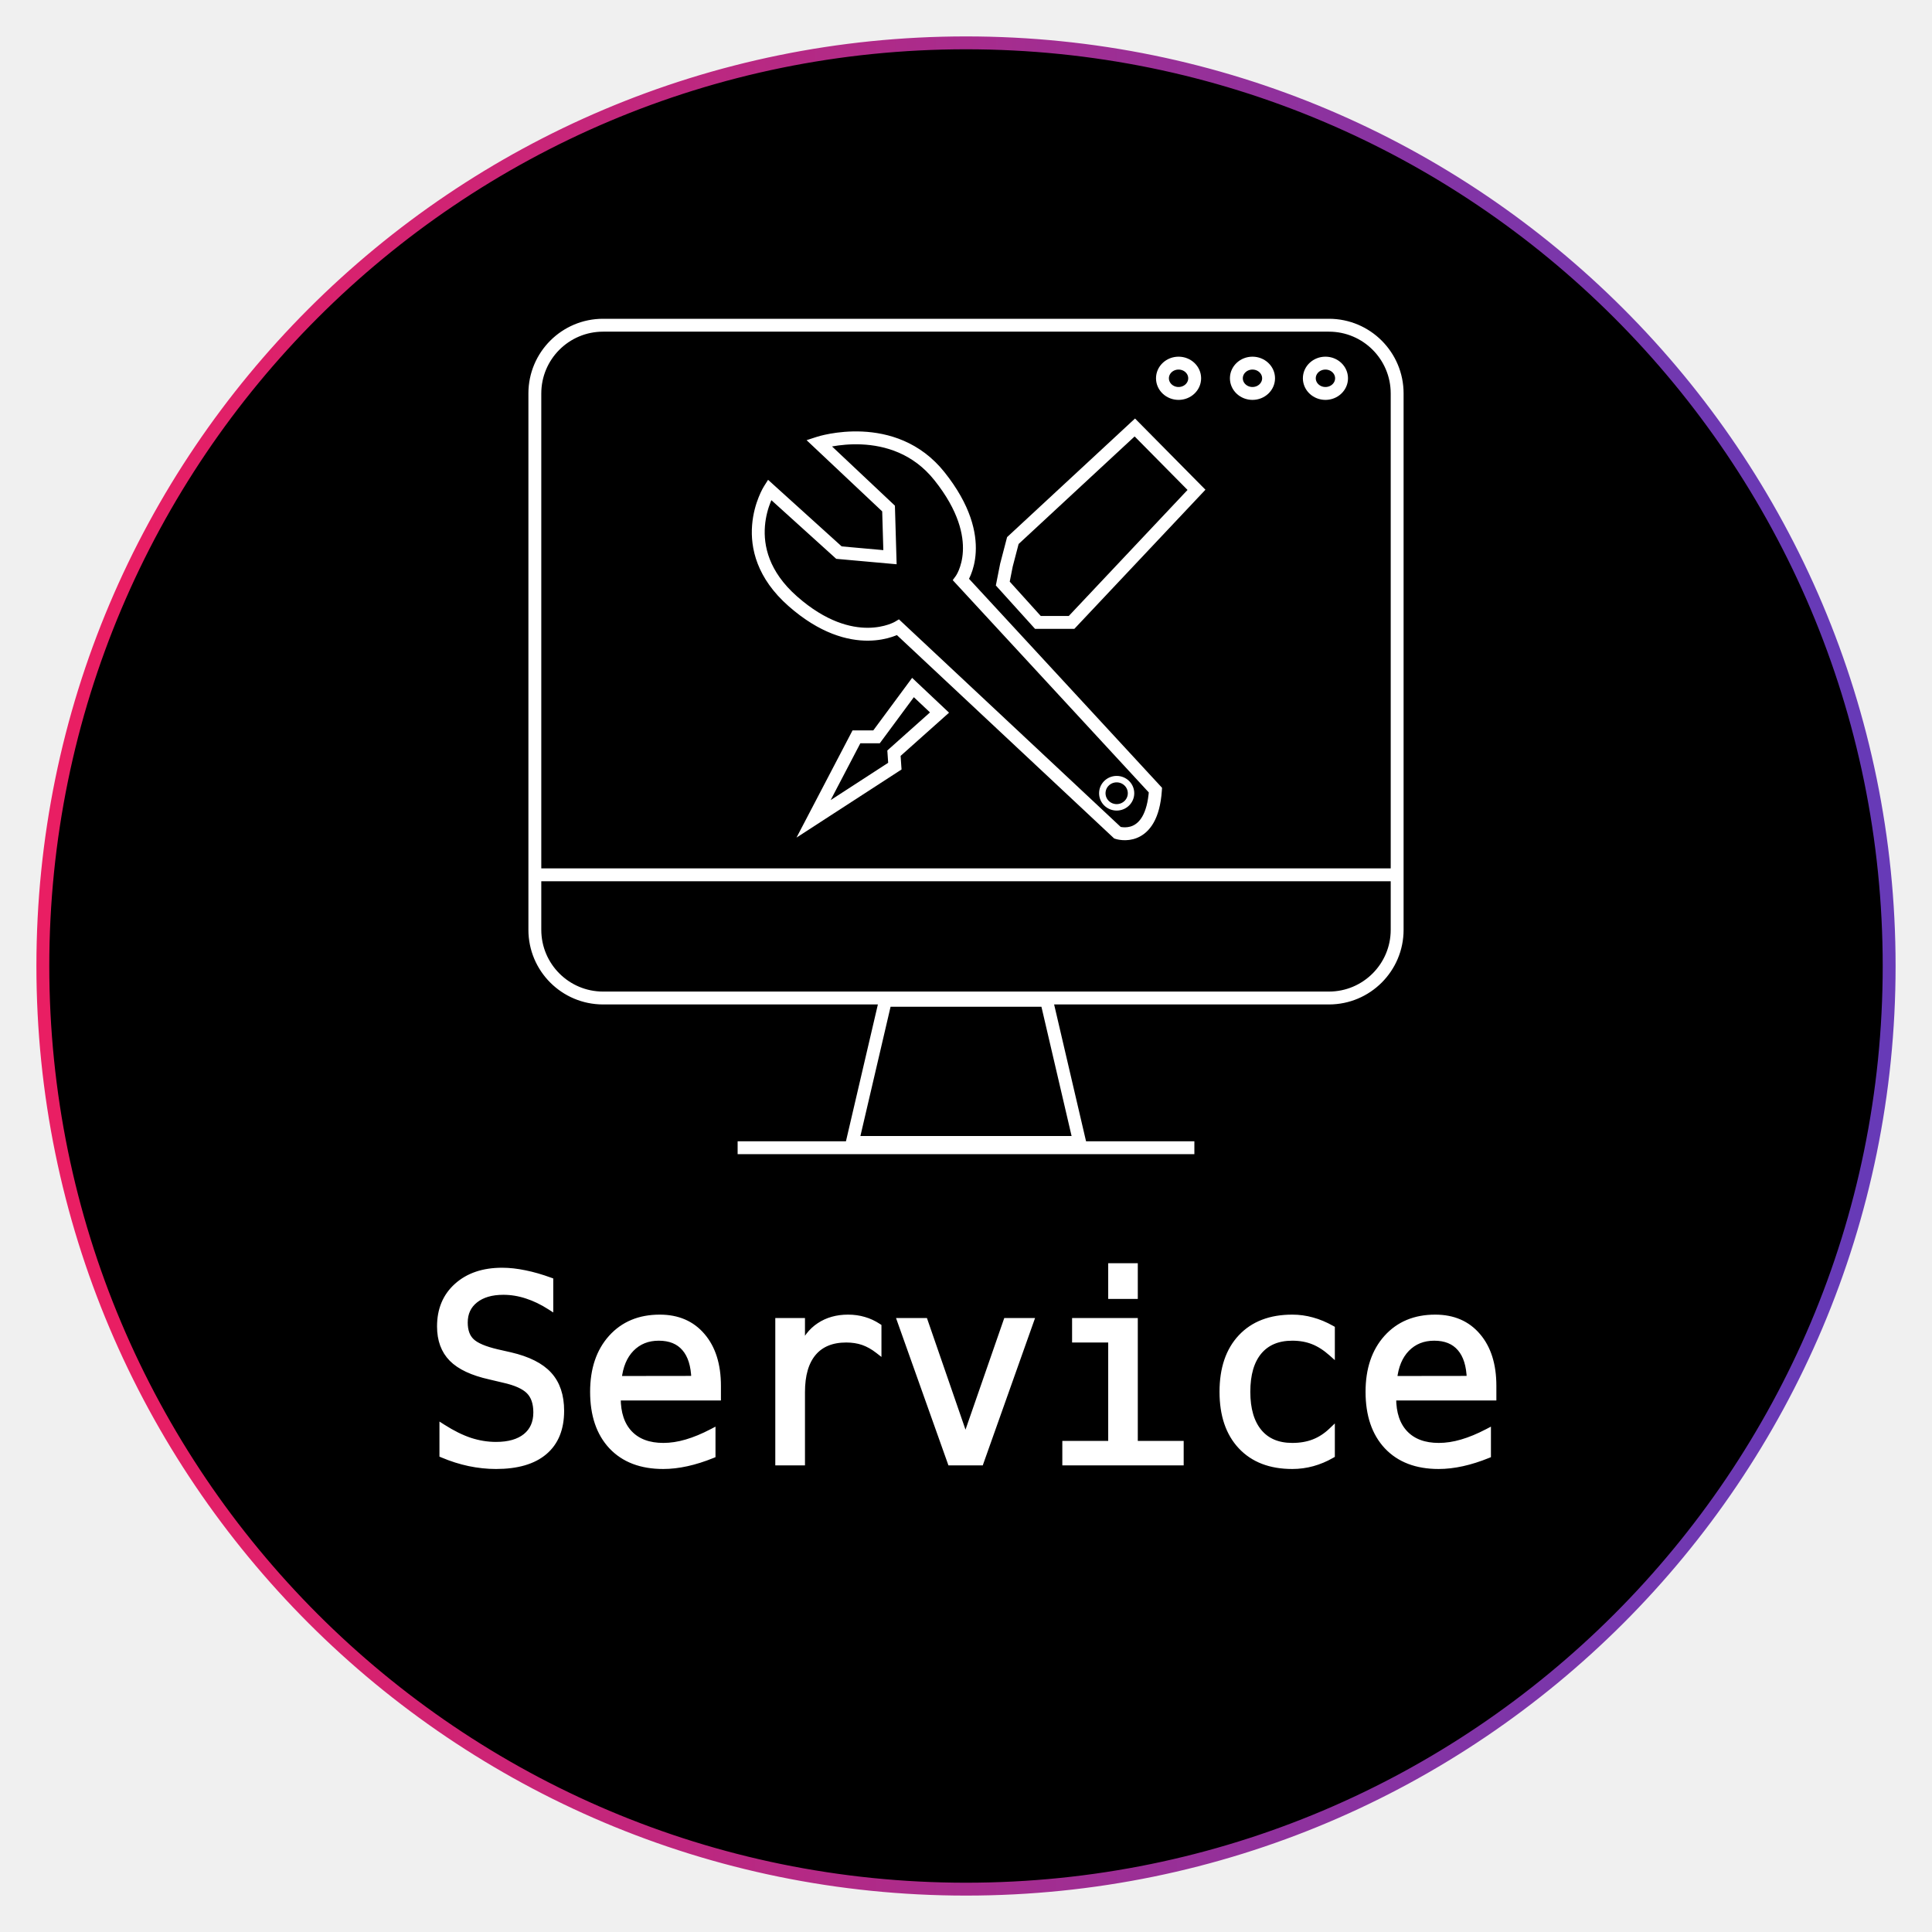
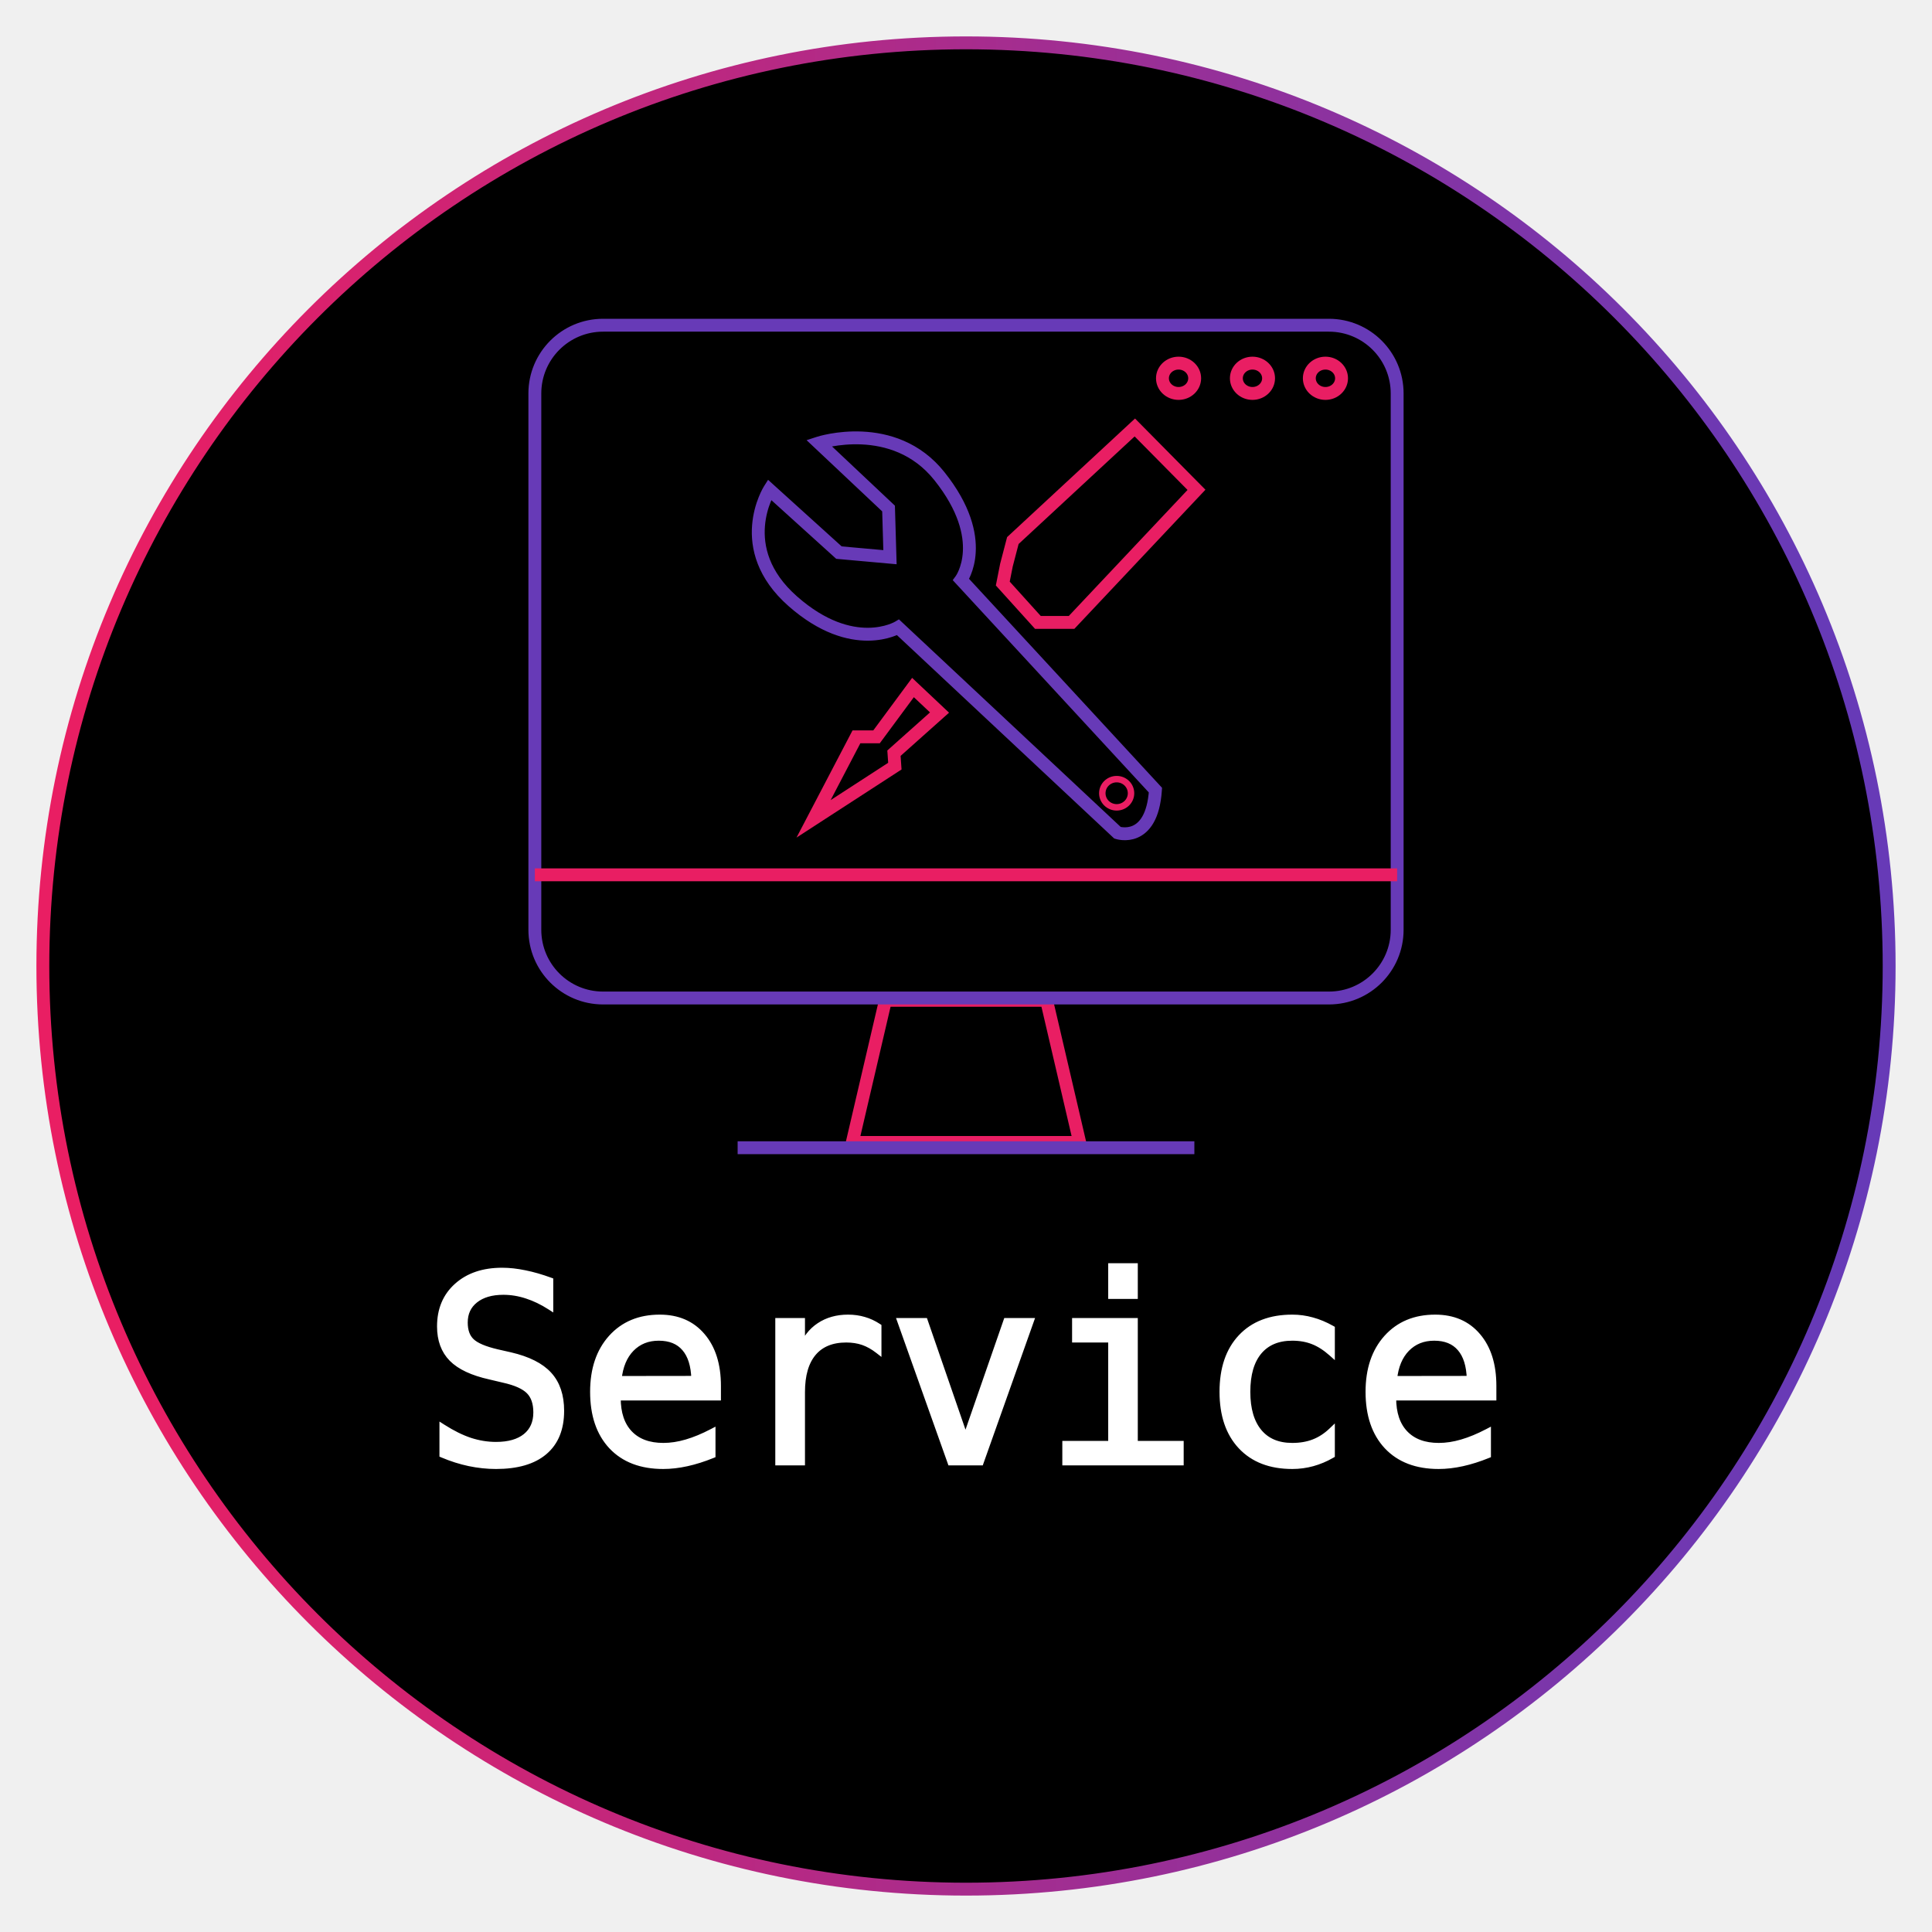
<svg xmlns="http://www.w3.org/2000/svg" version="1.1" id="service" x="0px" y="0px" width="300px" height="300px" viewBox="0 0 300 300" enable-background="new 0 0 300 300" xml:space="preserve">
  <defs>
    <style>
		#lingkaran {
		stroke-dasharray: 1000;
			stroke-dashoffset: 0;
			stroke-width: 2;
			-webkit-animation: dash 5s ease-in-out forwards;
			-o-animation: dash 5s ease-in-out forwards;
			-moz-animation: dash 5s ease-in-out forwards;
			animation: lingkaran 5s ease-in-out;
			stroke: url(#MyGradient);
		}

		@-webkit-keyframes lingkaran {
			0% {
				opacity: 0;
				stroke-dashoffset: 1000;
			}
			90% {
				opacity: 1;
				stroke-dashoffset: 1000;
			}
			100% {
				stroke-dashoffset: 0;
			}
		}

		#leher {
			stroke-dasharray: 1000;
			stroke-dashoffset: 0;
			stroke-width: 2;
			-webkit-animation: dash 5s ease-in-out forwards;
			-o-animation: dash 5s ease-in-out forwards;
			-moz-animation: dash 5s ease-in-out forwards;
			animation: leher 7s ease-out;
- 			stroke: #FFFFFF;
		}

		@-webkit-keyframes leher {
			from {
- 				stroke: #FFFFFF;
				stroke-dashoffset: 1000;
			}
			to {
- 				stroke: #FFFFFF;
				stroke-dashoffset: 0;
			}
		}

		#alas {
		stroke-dasharray: 1000;
			stroke-dashoffset: 0;
			stroke-width: 2;
			-webkit-animation: dash 5s ease-in-out forwards;
			-o-animation: dash 5s ease-in-out forwards;
			-moz-animation: dash 5s ease-in-out forwards;
			animation: alas 7s ease-out;
- 			stroke: #FFFFFF;
		}

		@-webkit-keyframes alas {
			0% {
				opacity: 0;
				stroke-dashoffset: 1000;
			}
			7% {
				opacity: 1;
				stroke-dashoffset: 1000;
			}
			100% {
- 				stroke: #FFFFFF;
				stroke-dashoffset: 0;
			}
		}

		#layar {
		stroke-dasharray: 1000;
			stroke-dashoffset: 0;
			stroke-width: 2;
			stroke: none;
			-webkit-animation: dash 5s ease-in-out forwards;
			-o-animation: dash 5s ease-in-out forwards;
			-moz-animation: dash 5s ease-in-out forwards;
			animation: layar 4s ease-out;
- 			stroke: #FFFFFF;
+ 			stroke: #673AB7;
		}

		@-webkit-keyframes layar {
			0% {
				opacity: 0;
				stroke-dashoffset: 1000;
			}
			20% {
				opacity: 1;
				stroke-dashoffset: 1000;
			}
			100% {
- 				stroke: #FFFFFF;
				stroke-dashoffset: 0;
			}
		}

		#pembatas_screen {
		stroke-dasharray: 1000;
			stroke-dashoffset: 0;
			stroke-width: 2;
			-webkit-animation: dash 5s ease-in-out forwards;
			-o-animation: dash 5s ease-in-out forwards;
			-moz-animation: dash 5s ease-in-out forwards;
			animation: pembatas_screen 5s ease-out;
		}

		@-webkit-keyframes pembatas_screen {
			0% {
				opacity: 0;
				stroke-dashoffset: 1000;
			}
			35% {
				opacity: 1;
				stroke-dashoffset: 1000;
			}
			100% {
- 				stroke: #FFFFFF;
				stroke-dashoffset: 0;
			}
		}

		#tombol_screen3 {
			stroke-dasharray: 1000;
			stroke-dashoffset: 0;
			stroke-width: 2;
			-webkit-animation: dash 5s ease-in-out forwards;
			-o-animation: dash 5s ease-in-out forwards;
			-moz-animation: dash 5s ease-in-out forwards;
			animation: tombol_screen3 10s ease-out;
		}

		@-webkit-keyframes tombol_screen3 {
			0% {
				opacity: 0;
				stroke-dashoffset: 1000;
			}
			22% {
				opacity: 1;
				stroke-dashoffset: 1000;
			}
			100% {
- 				stroke: #FFFFFF;
				stroke-dashoffset: 0;
			}
		}

		#tombol_screen2 {
			stroke-dasharray: 1000;
			stroke-dashoffset: 0;
			stroke-width: 2;
			-webkit-animation: dash 5s ease-in-out forwards;
			-o-animation: dash 5s ease-in-out forwards;
			-moz-animation: dash 5s ease-in-out forwards;
			animation: tombol_screen2 10s ease-out;
		}

		@-webkit-keyframes tombol_screen2 {
			0% {
				opacity: 0;
				stroke-dashoffset: 1000;
			}
			25% {
				opacity: 1;
				stroke-dashoffset: 1000;
			}
			100% {
- 				stroke: #FFFFFF;
				stroke-dashoffset: 0;
			}
		}

		#tombol_screen1 {
			stroke-dasharray: 1000;
			stroke-dashoffset: 0;
			stroke-width: 2;
			-webkit-animation: dash 5s ease-in-out forwards;
			-o-animation: dash 5s ease-in-out forwards;
			-moz-animation: dash 5s ease-in-out forwards;
			animation: tombol_screen1 10s ease-out;
		}

		@-webkit-keyframes tombol_screen1 {
			0% {
				opacity: 0;
				stroke-dashoffset: 1000;
			}
			28% {
				opacity: 1;
				stroke-dashoffset: 1000;
			}
			100% {
- 				stroke: #FFFFFF;
				stroke-dashoffset: 0;
			}
		}

		#tang {
			stroke-dasharray: 1000;
			stroke-dashoffset: 0;
			stroke-width: 2;
			-webkit-animation: dash 5s ease-in-out forwards;
			-o-animation: dash 5s ease-in-out forwards;
			-moz-animation: dash 5s ease-in-out forwards;
			animation: tang 5s ease-out;
		}

		@-webkit-keyframes tang {
			0% {
				opacity: 0;
				stroke-dashoffset: 1000;
			}
			58% {
				opacity: 1;
				stroke-dashoffset: 1000;
			}
			100% {
- 				stroke: #FFFFFF;
				stroke-dashoffset: 0;
			}
		}

		#lingkaran_tang {
			stroke-dasharray: 1000;
			stroke-dashoffset: 0;
			stroke-width: 1;
			-webkit-animation: dash 5s ease-in-out forwards;
			-o-animation: dash 5s ease-in-out forwards;
			-moz-animation: dash 5s ease-in-out forwards;
			animation: lingkaran_tang 10s ease-out;
		}

		@-webkit-keyframes lingkaran_tang {
			0% {
				opacity: 0;
				stroke-dashoffset: 1000;
			}
			33% {
				opacity: 1;
				stroke-dashoffset: 1000;
			}
			100% {
- 				stroke: #FFFFFF;
				stroke-dashoffset: 0;
			}
		}

		#pegangan_obeng {
			stroke-dasharray: 1000;
			stroke-dashoffset: 0;
			stroke-width: 2;
			-webkit-animation: dash 5s ease-in-out forwards;
			-o-animation: dash 5s ease-in-out forwards;
			-moz-animation: dash 5s ease-in-out forwards;
			animation: pegangan_obeng 10s ease-out;
		}

		@-webkit-keyframes pegangan_obeng {
			0% {
				opacity: 0;
				stroke-dashoffset: 1000;
			}
			33% {
				opacity: 1;
				stroke-dashoffset: 1000;
			}
			100% {
- 				stroke: #FFFFFF;
				stroke-dashoffset: 0;
			}
		}

		#ujung_obeng {
			stroke-dasharray: 1000;
			stroke-dashoffset: 0;
			stroke-width: 2;
			-webkit-animation: dash 5s ease-in-out forwards;
			-o-animation: dash 5s ease-in-out forwards;
			-moz-animation: dash 5s ease-in-out forwards;
			animation: ujung_obeng 10s ease-out;
		}

		@-webkit-keyframes ujung_obeng {
			0% {
				opacity: 0;
				stroke-dashoffset: 1000;
			}
			38% {
				opacity: 1;
				stroke-dashoffset: 1000;
			}
			100% {
- 				stroke: #FFFFFF;
				stroke-dashoffset: 0;
			}
		}

		#text {
			stroke-dasharray: 1000;
			stroke-dashoffset: 0;
			stroke-width: 1;
			-webkit-animation: dash 5s ease-in-out forwards;
			-o-animation: dash 5s ease-in-out forwards;
			-moz-animation: dash 5s ease-in-out forwards;
			animation: text 8s ease-out;
		}

		@-webkit-keyframes text {
			0% {
				opacity: 0;
				fill: none;
				stroke-dashoffset: 1000;
			}
			52% {
				opacity: 1;
				fill: none;
				stroke-dashoffset: 1000;
			}
			70% {
				fill: #FFFFFF;
			}
			100% {
				stroke: #FFFFFF;
				stroke-dashoffset: 0;
			}
		}
	</style>
    <defs>
      <linearGradient id="MyGradient">
        <stop offset="5%" stop-color="#E91E63" />
        <stop offset="95%" stop-color="#673AB7" />
      </linearGradient>
    </defs>
  </defs>
  <g>
    <circle id="lingkaran" cx="150" cy="150" r="143.346" />
-     <polygon id="leher" fill="none" stroke="#FFFFFF" stroke-width="3" stroke-miterlimit="10" points="137.493,155.331 162.507,155.331    167.657,177.402 132.343,177.402  " />
-     <line id="alas" fill="none" stroke="#FFFFFF" stroke-width="3" stroke-miterlimit="10" x1="114.539" y1="178.218" x2="185.461" y2="178.218" />
+     <polygon id="leher" fill="none" stroke="#E91E63" stroke-width="3" stroke-miterlimit="10" points="137.493,155.331 162.507,155.331    167.657,177.402 132.343,177.402  " />
+     <line id="alas" fill="none" stroke="#673AB7" stroke-width="3" stroke-miterlimit="10" x1="114.539" y1="178.218" x2="185.461" y2="178.218" />
    <g>
-       <path id="layar" fill="none" stroke="#FFFFFF" stroke-width="3" stroke-miterlimit="10" d="M216.949,144.376    c0,5.851-4.743,10.594-10.594,10.594H93.645c-5.851,0-10.594-4.743-10.594-10.594V61.094c0-5.851,4.744-10.594,10.594-10.594    h112.71c5.851,0,10.594,4.744,10.594,10.594V144.376z" />
-       <line id="pembatas_screen" fill="none" stroke="#FFFFFF" stroke-width="3" stroke-miterlimit="10" x1="83.051" y1="135.841" x2="216.949" y2="135.841" />
-       <ellipse id="tombol_screen3" stroke="#FFFFFF" stroke-width="3" stroke-miterlimit="10" cx="205.813" cy="58.74" rx="2.502" ry="2.354" />
-       <ellipse id="tombol_screen2" stroke="#FFFFFF" stroke-width="3" stroke-miterlimit="10" cx="194.483" cy="58.74" rx="2.501" ry="2.354" />
-       <ellipse id="tombol_screen1" stroke="#FFFFFF" stroke-width="3" stroke-miterlimit="10" cx="183.007" cy="58.74" rx="2.501" ry="2.354" />
-       <path id="tang" fill="none" stroke="#FFFFFF" stroke-width="3" stroke-miterlimit="10" d="M173.528,129.313c0,0,5.326,1.761,5.887-6.621    l-30.182-32.681c0,0,4.531-6.171-3.354-16.064c-7.124-8.941-18.719-5.168-18.719-5.168l10.814,10.184l0.222,7.558l-7.924-0.712    l-10.795-9.765c0,0-5.728,9.08,3.631,17.322c9.36,8.242,16.345,4.051,16.345,4.051L173.528,129.313z" />
-       <ellipse id="lingkaran_tang" fill="none" stroke="#FFFFFF" stroke-miterlimit="10" cx="173.396" cy="123.174" rx="2.23" ry="2.19" />
-       <polygon id="pegangan_obeng" fill="none" stroke="#FFFFFF" stroke-width="3" stroke-miterlimit="10" points="155.712,90.614 161.163,96.648     164.167,96.648 166.392,96.648 185.789,76.061 176.216,66.378 157.275,83.938 156.278,87.757   " />
-       <polygon id="ujung_obeng" fill="none" stroke="#FFFFFF" stroke-width="3" stroke-miterlimit="10" points="141.768,106.759 145.889,110.644     138.814,116.955 138.953,118.966 126.33,127.151 132.988,114.414 136.109,114.414   " />
+       <path id="layar" fill="none" stroke="#673AB7" stroke-width="3" stroke-miterlimit="10" d="M216.949,144.376    c0,5.851-4.743,10.594-10.594,10.594H93.645c-5.851,0-10.594-4.743-10.594-10.594V61.094c0-5.851,4.744-10.594,10.594-10.594    h112.71c5.851,0,10.594,4.744,10.594,10.594V144.376z" />
+       <line id="pembatas_screen" fill="none" stroke="#E91E63" stroke-width="3" stroke-miterlimit="10" x1="83.051" y1="135.841" x2="216.949" y2="135.841" />
+       <ellipse id="tombol_screen3" stroke="#E91E63" stroke-width="3" stroke-miterlimit="10" cx="205.813" cy="58.74" rx="2.502" ry="2.354" />
+       <ellipse id="tombol_screen2" stroke="#E91E63" stroke-width="3" stroke-miterlimit="10" cx="194.483" cy="58.74" rx="2.501" ry="2.354" />
+       <ellipse id="tombol_screen1" stroke="#E91E63" stroke-width="3" stroke-miterlimit="10" cx="183.007" cy="58.74" rx="2.501" ry="2.354" />
+       <path id="tang" fill="none" stroke="#673AB7" stroke-width="3" stroke-miterlimit="10" d="M173.528,129.313c0,0,5.326,1.761,5.887-6.621    l-30.182-32.681c0,0,4.531-6.171-3.354-16.064c-7.124-8.941-18.719-5.168-18.719-5.168l10.814,10.184l0.222,7.558l-7.924-0.712    l-10.795-9.765c0,0-5.728,9.08,3.631,17.322c9.36,8.242,16.345,4.051,16.345,4.051L173.528,129.313z" />
+       <ellipse id="lingkaran_tang" fill="none" stroke="#E91E63" stroke-miterlimit="10" cx="173.396" cy="123.174" rx="2.23" ry="2.19" />
+       <polygon id="pegangan_obeng" fill="none" stroke="#E91E63" stroke-width="3" stroke-miterlimit="10" points="155.712,90.614 161.163,96.648     164.167,96.648 166.392,96.648 185.789,76.061 176.216,66.378 157.275,83.938 156.278,87.757   " />
+       <polygon id="ujung_obeng" fill="none" stroke="#E91E63" stroke-width="3" stroke-miterlimit="10" points="141.768,106.759 145.889,110.644     138.814,116.955 138.953,118.966 126.33,127.151 132.988,114.414 136.109,114.414   " />
    </g>
    <text id="text" transform="matrix(1 0 0 1 65.6445 227.041)" fill="#FFFFFF" stroke="#FFFFFF" font-family="'Lucida Console', Monaco, monospace" font-size="40">Service</text>
  </g>
</svg>
